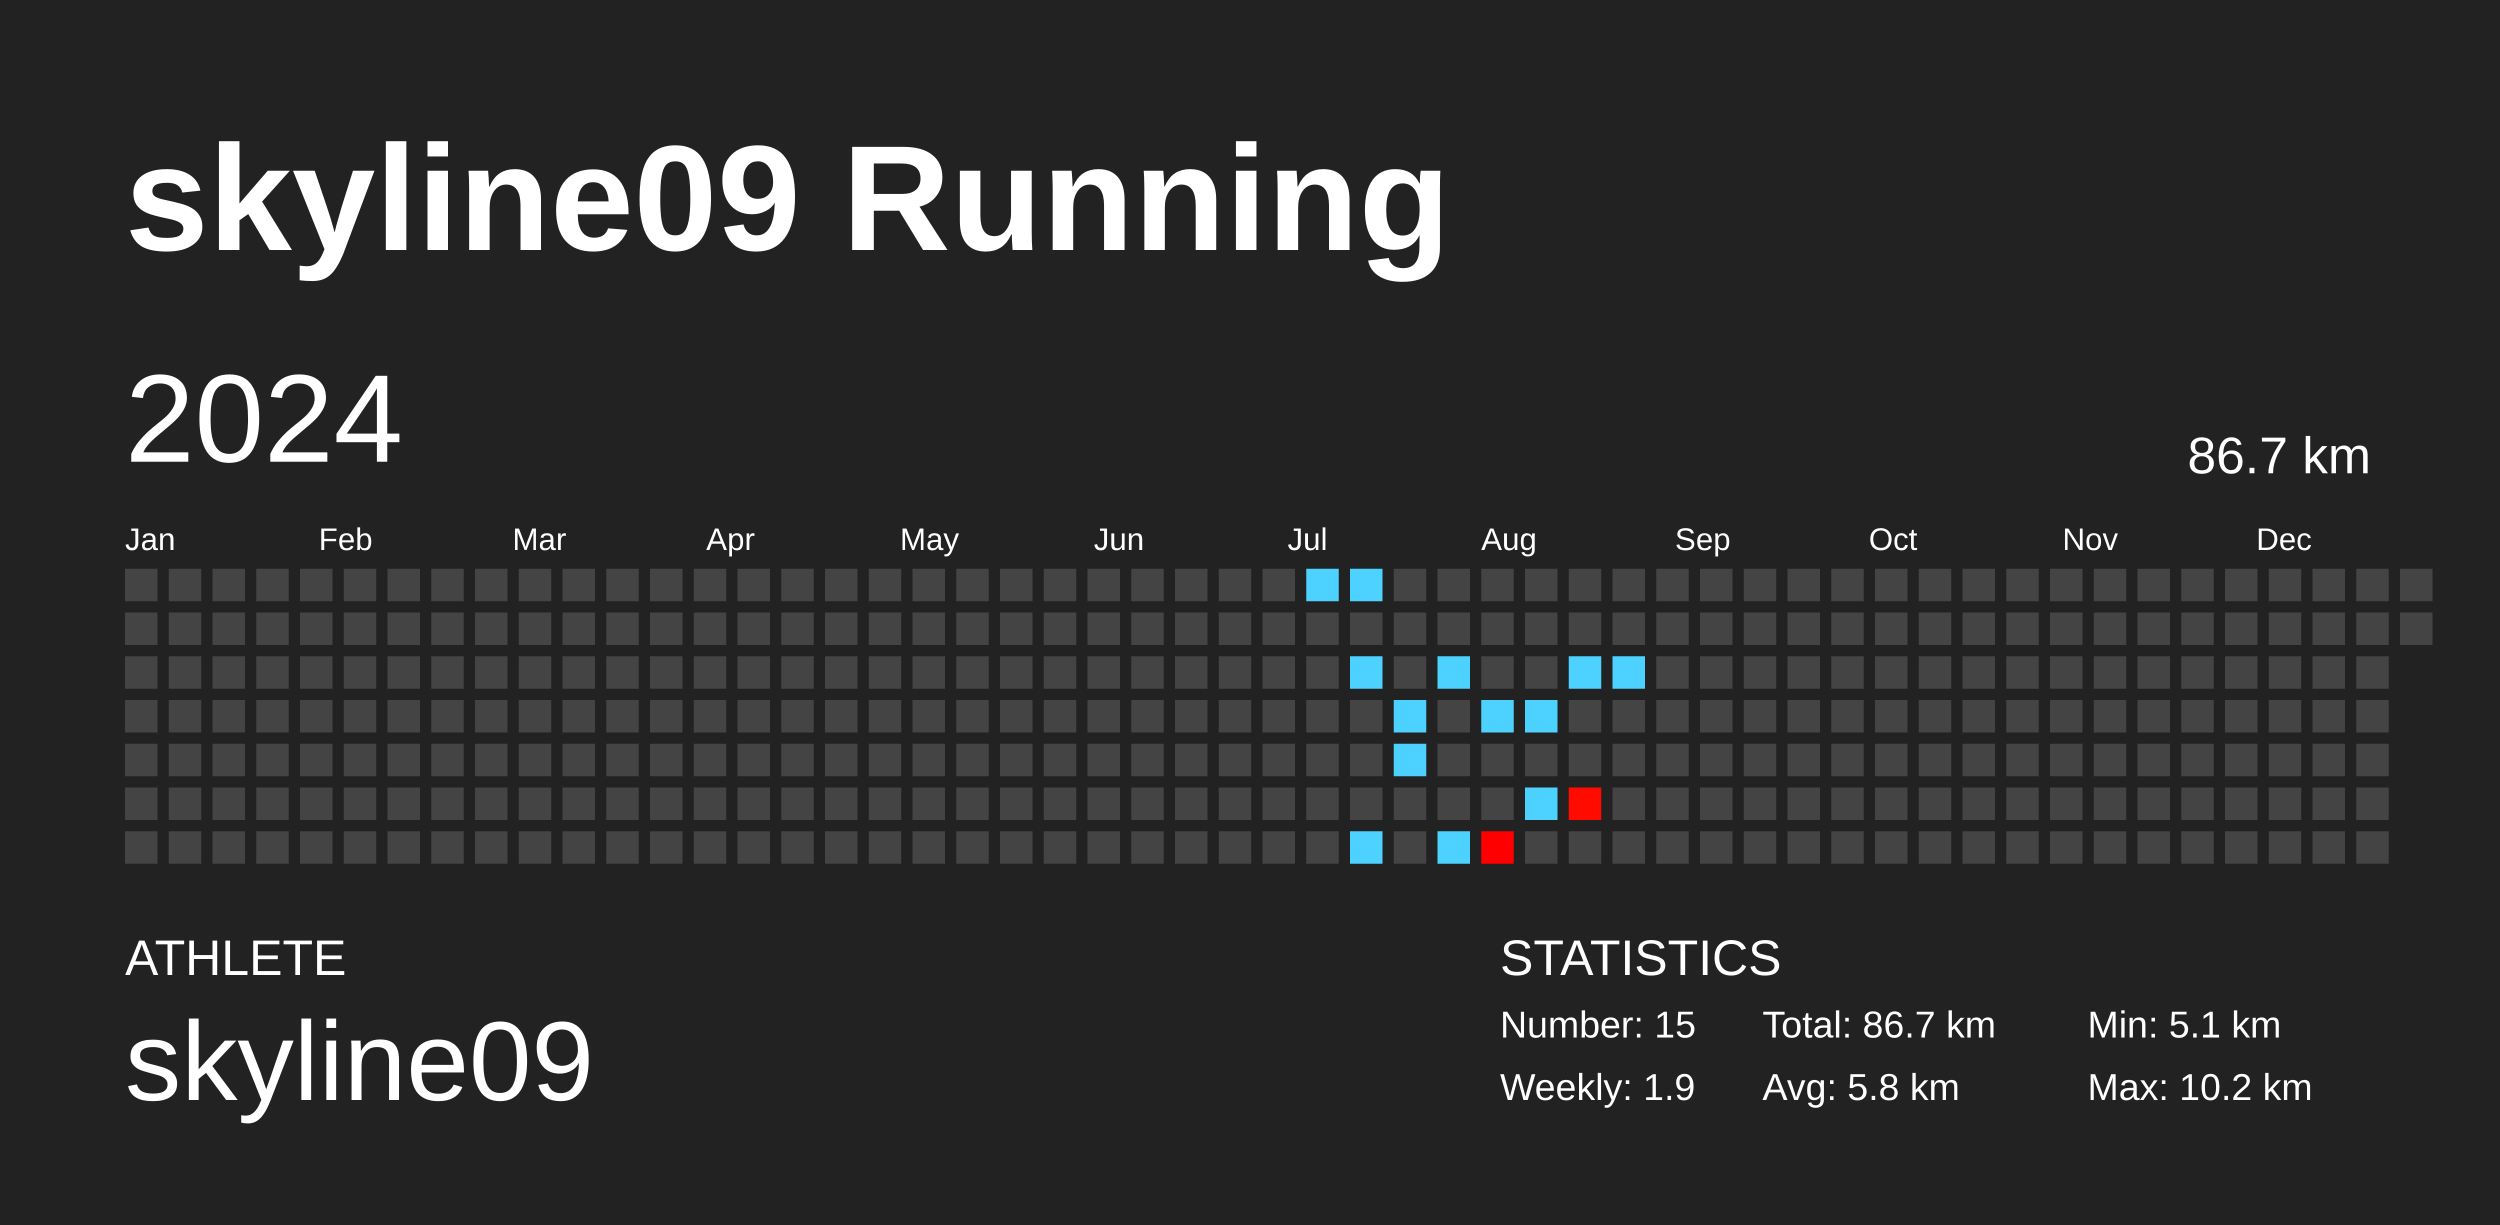
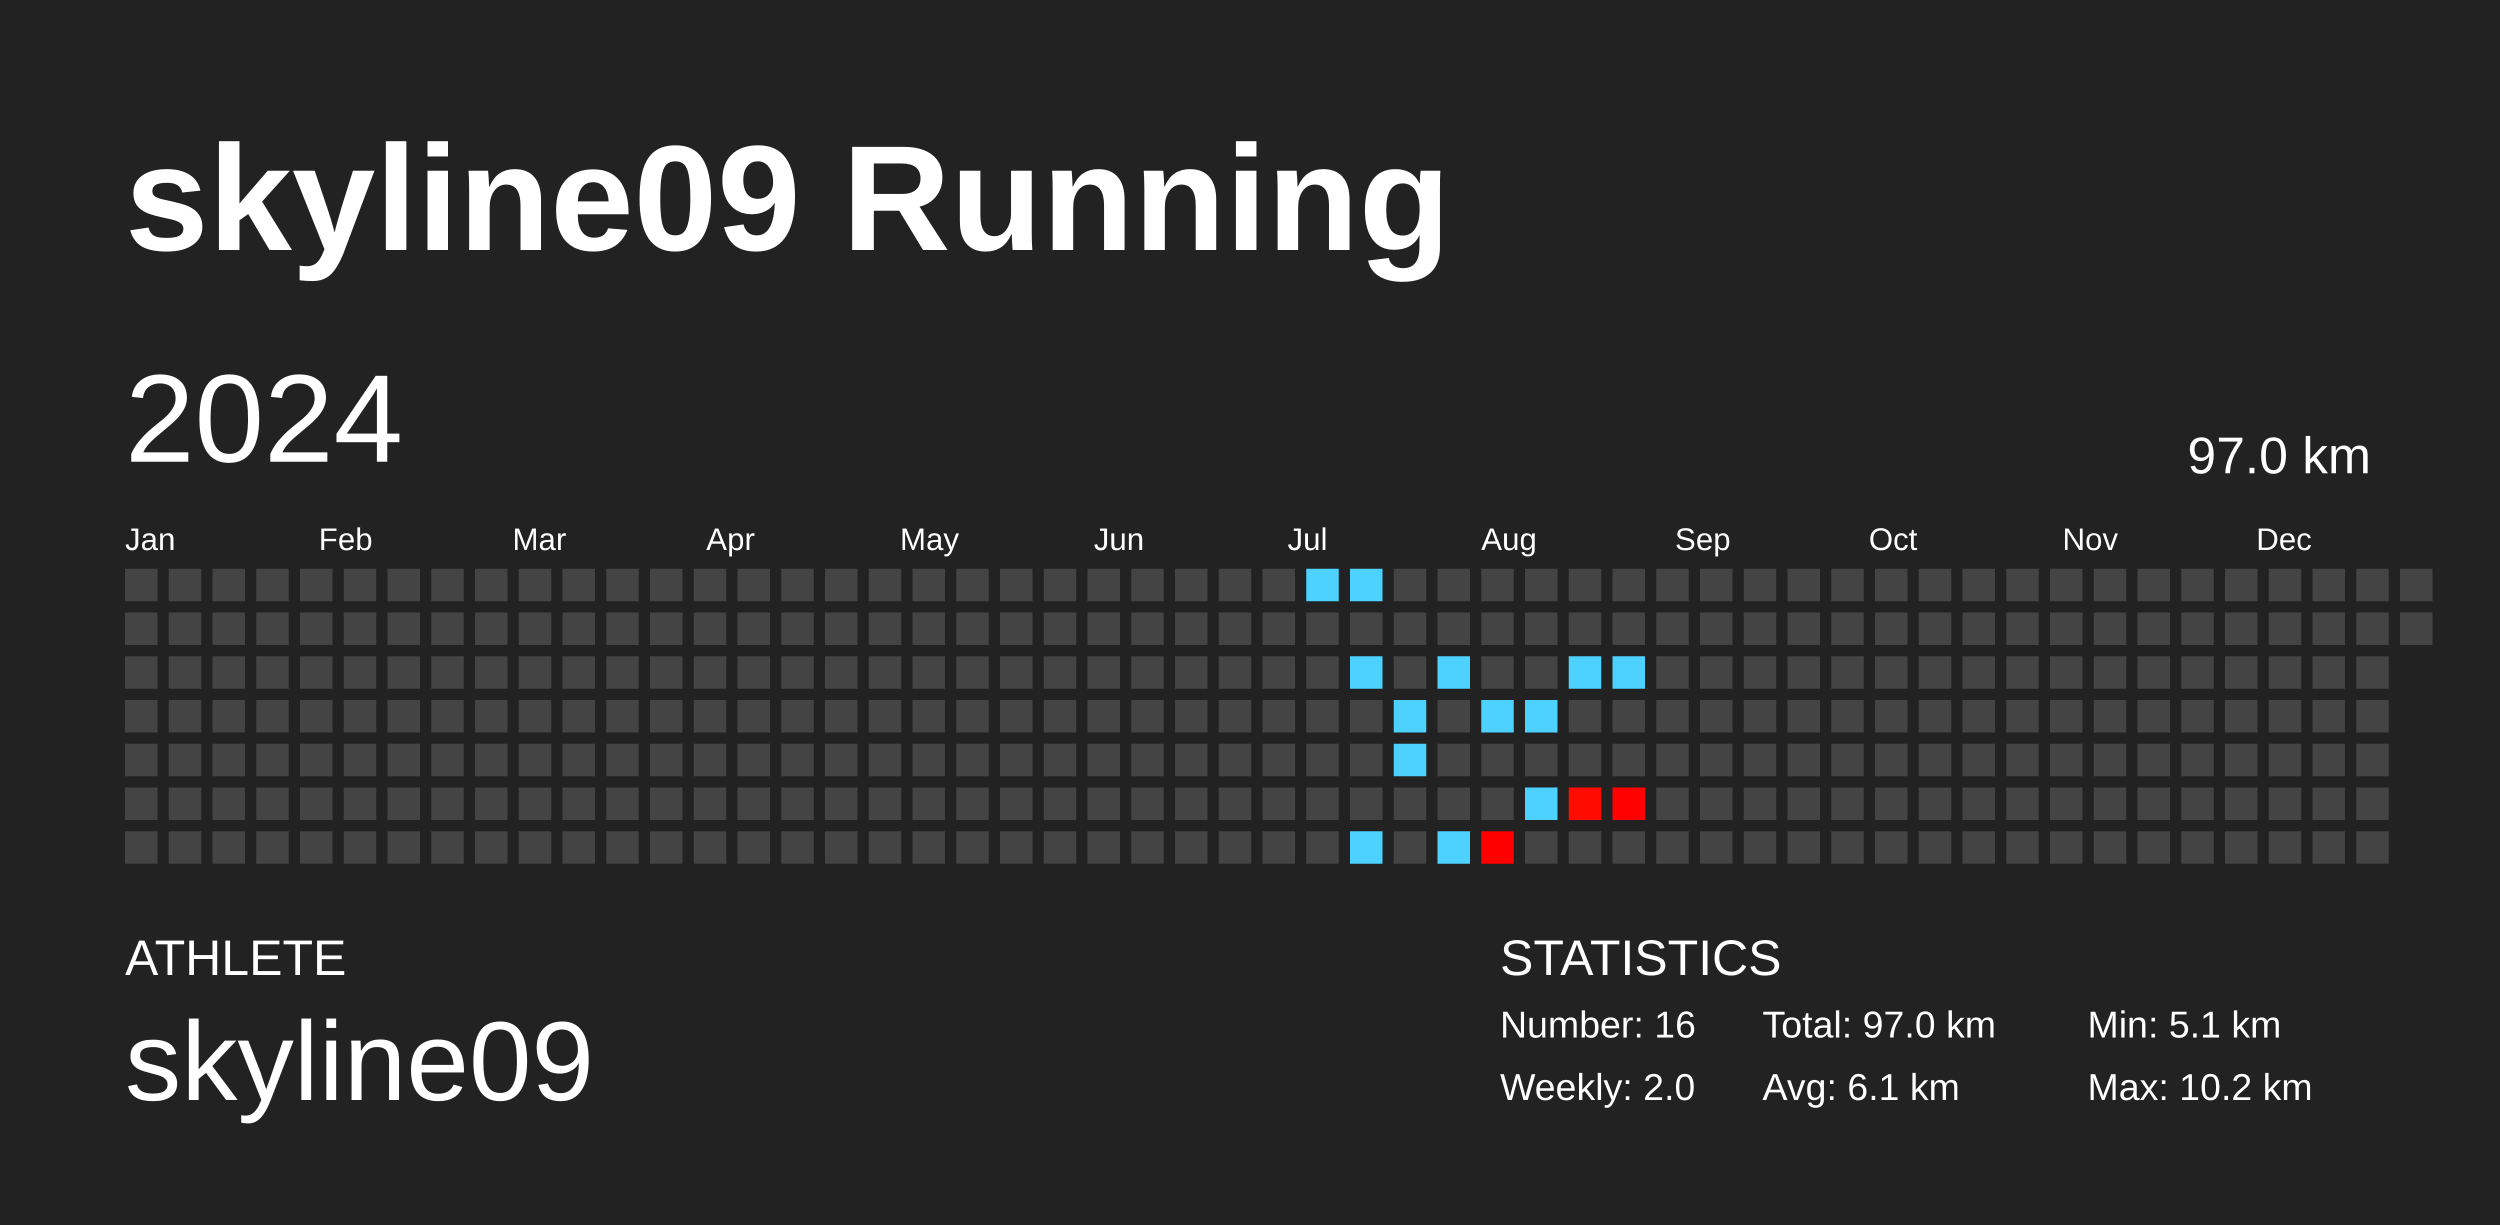
<svg xmlns="http://www.w3.org/2000/svg" baseProfile="full" height="98mm" version="1.1" viewBox="0,0,200,98" width="200mm">
  <defs />
  <rect fill="#222222" height="98" width="200" x="0" y="0" />
  <text fill="#FFFFFF" style="font-size:12px; font-family:Arial; font-weight:bold;" x="10" y="20">skyline09 Running</text>
  <text fill="#FFFFFF" style="font-size:4px; font-family:Arial" x="10" y="78">ATHLETE</text>
  <text fill="#FFFFFF" style="font-size:9px; font-family:Arial" x="10" y="88">skyline09</text>
  <text fill="#FFFFFF" style="font-size:4px; font-family:Arial" x="120" y="78">STATISTICS</text>
-   <text fill="#FFFFFF" style="font-size:3px; font-family:Arial" x="120" y="83">Number: 15</text>
-   <text fill="#FFFFFF" style="font-size:3px; font-family:Arial" x="120" y="88">Weekly: 1.9</text>
-   <text fill="#FFFFFF" style="font-size:3px; font-family:Arial" x="141" y="83">Total: 86.7 km</text>
-   <text fill="#FFFFFF" style="font-size:3px; font-family:Arial" x="141" y="88">Avg: 5.8 km</text>
+   <text fill="#FFFFFF" style="font-size:3px; font-family:Arial" x="120" y="83">Number: 16</text>
+   <text fill="#FFFFFF" style="font-size:3px; font-family:Arial" x="120" y="88">Weekly: 2.0</text>
+   <text fill="#FFFFFF" style="font-size:3px; font-family:Arial" x="141" y="83">Total: 97.0 km</text>
+   <text fill="#FFFFFF" style="font-size:3px; font-family:Arial" x="141" y="88">Avg: 6.1 km</text>
  <text fill="#FFFFFF" style="font-size:3px; font-family:Arial" x="167" y="83">Min: 5.1 km</text>
  <text fill="#FFFFFF" style="font-size:3px; font-family:Arial" x="167" y="88">Max: 10.2 km</text>
  <text dominant-baseline="hanging" fill="#FFFFFF" style="font-size:10.0px; font-family:Arial;" x="10" y="30">2024</text>
-   <text dominant-baseline="hanging" fill="#FFFFFF" style="font-size:4.125px; font-family:Arial;" x="175" y="35">86.7 km</text>
+   <text dominant-baseline="hanging" fill="#FFFFFF" style="font-size:4.125px; font-family:Arial;" x="175" y="35">97.0 km</text>
  <text fill="#FFFFFF" style="font-size:2.5px; font-family:Arial" x="10.0" y="44">Jan</text>
  <text fill="#FFFFFF" style="font-size:2.5px; font-family:Arial" x="25.5" y="44">Feb</text>
  <text fill="#FFFFFF" style="font-size:2.5px; font-family:Arial" x="41.0" y="44">Mar</text>
  <text fill="#FFFFFF" style="font-size:2.5px; font-family:Arial" x="56.5" y="44">Apr</text>
  <text fill="#FFFFFF" style="font-size:2.5px; font-family:Arial" x="72.0" y="44">May</text>
  <text fill="#FFFFFF" style="font-size:2.5px; font-family:Arial" x="87.5" y="44">Jun</text>
  <text fill="#FFFFFF" style="font-size:2.5px; font-family:Arial" x="103.0" y="44">Jul</text>
  <text fill="#FFFFFF" style="font-size:2.5px; font-family:Arial" x="118.5" y="44">Aug</text>
  <text fill="#FFFFFF" style="font-size:2.5px; font-family:Arial" x="134.0" y="44">Sep</text>
  <text fill="#FFFFFF" style="font-size:2.5px; font-family:Arial" x="149.5" y="44">Oct</text>
  <text fill="#FFFFFF" style="font-size:2.5px; font-family:Arial" x="165.0" y="44">Nov</text>
  <text fill="#FFFFFF" style="font-size:2.5px; font-family:Arial" x="180.5" y="44">Dec</text>
  <rect fill="#444444" height="2.6" width="2.6" x="10.0" y="45.5" />
  <rect fill="#444444" height="2.6" width="2.6" x="10.0" y="49.0" />
  <rect fill="#444444" height="2.6" width="2.6" x="10.0" y="52.5" />
  <rect fill="#444444" height="2.6" width="2.6" x="10.0" y="56.0" />
  <rect fill="#444444" height="2.6" width="2.6" x="10.0" y="59.5" />
  <rect fill="#444444" height="2.6" width="2.6" x="10.0" y="63.0" />
  <rect fill="#444444" height="2.6" width="2.6" x="10.0" y="66.5" />
  <rect fill="#444444" height="2.6" width="2.6" x="13.5" y="45.5" />
  <rect fill="#444444" height="2.6" width="2.6" x="13.5" y="49.0" />
  <rect fill="#444444" height="2.6" width="2.6" x="13.5" y="52.5" />
  <rect fill="#444444" height="2.6" width="2.6" x="13.5" y="56.0" />
  <rect fill="#444444" height="2.6" width="2.6" x="13.5" y="59.5" />
  <rect fill="#444444" height="2.6" width="2.6" x="13.5" y="63.0" />
  <rect fill="#444444" height="2.6" width="2.6" x="13.5" y="66.5" />
  <rect fill="#444444" height="2.6" width="2.6" x="17.0" y="45.5" />
  <rect fill="#444444" height="2.6" width="2.6" x="17.0" y="49.0" />
  <rect fill="#444444" height="2.6" width="2.6" x="17.0" y="52.5" />
  <rect fill="#444444" height="2.6" width="2.6" x="17.0" y="56.0" />
  <rect fill="#444444" height="2.6" width="2.6" x="17.0" y="59.5" />
  <rect fill="#444444" height="2.6" width="2.6" x="17.0" y="63.0" />
  <rect fill="#444444" height="2.6" width="2.6" x="17.0" y="66.5" />
  <rect fill="#444444" height="2.6" width="2.6" x="20.5" y="45.5" />
  <rect fill="#444444" height="2.6" width="2.6" x="20.5" y="49.0" />
  <rect fill="#444444" height="2.6" width="2.6" x="20.5" y="52.5" />
  <rect fill="#444444" height="2.6" width="2.6" x="20.5" y="56.0" />
  <rect fill="#444444" height="2.6" width="2.6" x="20.5" y="59.5" />
  <rect fill="#444444" height="2.6" width="2.6" x="20.5" y="63.0" />
  <rect fill="#444444" height="2.6" width="2.6" x="20.5" y="66.5" />
  <rect fill="#444444" height="2.6" width="2.6" x="24.0" y="45.5" />
  <rect fill="#444444" height="2.6" width="2.6" x="24.0" y="49.0" />
  <rect fill="#444444" height="2.6" width="2.6" x="24.0" y="52.5" />
  <rect fill="#444444" height="2.6" width="2.6" x="24.0" y="56.0" />
  <rect fill="#444444" height="2.6" width="2.6" x="24.0" y="59.5" />
  <rect fill="#444444" height="2.6" width="2.6" x="24.0" y="63.0" />
  <rect fill="#444444" height="2.6" width="2.6" x="24.0" y="66.5" />
  <rect fill="#444444" height="2.6" width="2.6" x="27.5" y="45.5" />
  <rect fill="#444444" height="2.6" width="2.6" x="27.5" y="49.0" />
  <rect fill="#444444" height="2.6" width="2.6" x="27.5" y="52.5" />
  <rect fill="#444444" height="2.6" width="2.6" x="27.5" y="56.0" />
  <rect fill="#444444" height="2.6" width="2.6" x="27.5" y="59.5" />
  <rect fill="#444444" height="2.6" width="2.6" x="27.5" y="63.0" />
  <rect fill="#444444" height="2.6" width="2.6" x="27.5" y="66.5" />
  <rect fill="#444444" height="2.6" width="2.6" x="31.0" y="45.5" />
  <rect fill="#444444" height="2.6" width="2.6" x="31.0" y="49.0" />
  <rect fill="#444444" height="2.6" width="2.6" x="31.0" y="52.5" />
  <rect fill="#444444" height="2.6" width="2.6" x="31.0" y="56.0" />
  <rect fill="#444444" height="2.6" width="2.6" x="31.0" y="59.5" />
  <rect fill="#444444" height="2.6" width="2.6" x="31.0" y="63.0" />
  <rect fill="#444444" height="2.6" width="2.6" x="31.0" y="66.5" />
  <rect fill="#444444" height="2.6" width="2.6" x="34.5" y="45.5" />
  <rect fill="#444444" height="2.6" width="2.6" x="34.5" y="49.0" />
  <rect fill="#444444" height="2.6" width="2.6" x="34.5" y="52.5" />
  <rect fill="#444444" height="2.6" width="2.6" x="34.5" y="56.0" />
  <rect fill="#444444" height="2.6" width="2.6" x="34.5" y="59.5" />
  <rect fill="#444444" height="2.6" width="2.6" x="34.5" y="63.0" />
  <rect fill="#444444" height="2.6" width="2.6" x="34.5" y="66.5" />
  <rect fill="#444444" height="2.6" width="2.6" x="38.0" y="45.5" />
  <rect fill="#444444" height="2.6" width="2.6" x="38.0" y="49.0" />
  <rect fill="#444444" height="2.6" width="2.6" x="38.0" y="52.5" />
  <rect fill="#444444" height="2.6" width="2.6" x="38.0" y="56.0" />
  <rect fill="#444444" height="2.6" width="2.6" x="38.0" y="59.5" />
  <rect fill="#444444" height="2.6" width="2.6" x="38.0" y="63.0" />
  <rect fill="#444444" height="2.6" width="2.6" x="38.0" y="66.5" />
  <rect fill="#444444" height="2.6" width="2.6" x="41.5" y="45.5" />
  <rect fill="#444444" height="2.6" width="2.6" x="41.5" y="49.0" />
  <rect fill="#444444" height="2.6" width="2.6" x="41.5" y="52.5" />
  <rect fill="#444444" height="2.6" width="2.6" x="41.5" y="56.0" />
  <rect fill="#444444" height="2.6" width="2.6" x="41.5" y="59.5" />
  <rect fill="#444444" height="2.6" width="2.6" x="41.5" y="63.0" />
  <rect fill="#444444" height="2.6" width="2.6" x="41.5" y="66.5" />
  <rect fill="#444444" height="2.6" width="2.6" x="45.0" y="45.5" />
  <rect fill="#444444" height="2.6" width="2.6" x="45.0" y="49.0" />
  <rect fill="#444444" height="2.6" width="2.6" x="45.0" y="52.5" />
  <rect fill="#444444" height="2.6" width="2.6" x="45.0" y="56.0" />
  <rect fill="#444444" height="2.6" width="2.6" x="45.0" y="59.5" />
  <rect fill="#444444" height="2.6" width="2.6" x="45.0" y="63.0" />
  <rect fill="#444444" height="2.6" width="2.6" x="45.0" y="66.5" />
  <rect fill="#444444" height="2.6" width="2.6" x="48.5" y="45.5" />
  <rect fill="#444444" height="2.6" width="2.6" x="48.5" y="49.0" />
  <rect fill="#444444" height="2.6" width="2.6" x="48.5" y="52.5" />
  <rect fill="#444444" height="2.6" width="2.6" x="48.5" y="56.0" />
  <rect fill="#444444" height="2.6" width="2.6" x="48.5" y="59.5" />
  <rect fill="#444444" height="2.6" width="2.6" x="48.5" y="63.0" />
  <rect fill="#444444" height="2.6" width="2.6" x="48.5" y="66.5" />
  <rect fill="#444444" height="2.6" width="2.6" x="52.0" y="45.5" />
  <rect fill="#444444" height="2.6" width="2.6" x="52.0" y="49.0" />
  <rect fill="#444444" height="2.6" width="2.6" x="52.0" y="52.5" />
  <rect fill="#444444" height="2.6" width="2.6" x="52.0" y="56.0" />
  <rect fill="#444444" height="2.6" width="2.6" x="52.0" y="59.5" />
  <rect fill="#444444" height="2.6" width="2.6" x="52.0" y="63.0" />
  <rect fill="#444444" height="2.6" width="2.6" x="52.0" y="66.5" />
  <rect fill="#444444" height="2.6" width="2.6" x="55.5" y="45.5" />
  <rect fill="#444444" height="2.6" width="2.6" x="55.5" y="49.0" />
  <rect fill="#444444" height="2.6" width="2.6" x="55.5" y="52.5" />
  <rect fill="#444444" height="2.6" width="2.6" x="55.5" y="56.0" />
  <rect fill="#444444" height="2.6" width="2.6" x="55.5" y="59.5" />
  <rect fill="#444444" height="2.6" width="2.6" x="55.5" y="63.0" />
  <rect fill="#444444" height="2.6" width="2.6" x="55.5" y="66.5" />
  <rect fill="#444444" height="2.6" width="2.6" x="59.0" y="45.5" />
  <rect fill="#444444" height="2.6" width="2.6" x="59.0" y="49.0" />
  <rect fill="#444444" height="2.6" width="2.6" x="59.0" y="52.5" />
  <rect fill="#444444" height="2.6" width="2.6" x="59.0" y="56.0" />
  <rect fill="#444444" height="2.6" width="2.6" x="59.0" y="59.5" />
  <rect fill="#444444" height="2.6" width="2.6" x="59.0" y="63.0" />
  <rect fill="#444444" height="2.6" width="2.6" x="59.0" y="66.5" />
  <rect fill="#444444" height="2.6" width="2.6" x="62.5" y="45.5" />
  <rect fill="#444444" height="2.6" width="2.6" x="62.5" y="49.0" />
  <rect fill="#444444" height="2.6" width="2.6" x="62.5" y="52.5" />
  <rect fill="#444444" height="2.6" width="2.6" x="62.5" y="56.0" />
  <rect fill="#444444" height="2.6" width="2.6" x="62.5" y="59.5" />
  <rect fill="#444444" height="2.6" width="2.6" x="62.5" y="63.0" />
  <rect fill="#444444" height="2.6" width="2.6" x="62.5" y="66.5" />
  <rect fill="#444444" height="2.6" width="2.6" x="66.0" y="45.5" />
  <rect fill="#444444" height="2.6" width="2.6" x="66.0" y="49.0" />
  <rect fill="#444444" height="2.6" width="2.6" x="66.0" y="52.5" />
  <rect fill="#444444" height="2.6" width="2.6" x="66.0" y="56.0" />
  <rect fill="#444444" height="2.6" width="2.6" x="66.0" y="59.5" />
  <rect fill="#444444" height="2.6" width="2.6" x="66.0" y="63.0" />
  <rect fill="#444444" height="2.6" width="2.6" x="66.0" y="66.5" />
  <rect fill="#444444" height="2.6" width="2.6" x="69.5" y="45.5" />
  <rect fill="#444444" height="2.6" width="2.6" x="69.5" y="49.0" />
  <rect fill="#444444" height="2.6" width="2.6" x="69.5" y="52.5" />
  <rect fill="#444444" height="2.6" width="2.6" x="69.5" y="56.0" />
  <rect fill="#444444" height="2.6" width="2.6" x="69.5" y="59.5" />
  <rect fill="#444444" height="2.6" width="2.6" x="69.5" y="63.0" />
  <rect fill="#444444" height="2.6" width="2.6" x="69.5" y="66.5" />
  <rect fill="#444444" height="2.6" width="2.6" x="73.0" y="45.5" />
  <rect fill="#444444" height="2.6" width="2.6" x="73.0" y="49.0" />
  <rect fill="#444444" height="2.6" width="2.6" x="73.0" y="52.5" />
  <rect fill="#444444" height="2.6" width="2.6" x="73.0" y="56.0" />
  <rect fill="#444444" height="2.6" width="2.6" x="73.0" y="59.5" />
  <rect fill="#444444" height="2.6" width="2.6" x="73.0" y="63.0" />
  <rect fill="#444444" height="2.6" width="2.6" x="73.0" y="66.5" />
  <rect fill="#444444" height="2.6" width="2.6" x="76.5" y="45.5" />
  <rect fill="#444444" height="2.6" width="2.6" x="76.5" y="49.0" />
  <rect fill="#444444" height="2.6" width="2.6" x="76.5" y="52.5" />
  <rect fill="#444444" height="2.6" width="2.6" x="76.5" y="56.0" />
  <rect fill="#444444" height="2.6" width="2.6" x="76.5" y="59.5" />
  <rect fill="#444444" height="2.6" width="2.6" x="76.5" y="63.0" />
  <rect fill="#444444" height="2.6" width="2.6" x="76.5" y="66.5" />
  <rect fill="#444444" height="2.6" width="2.6" x="80.0" y="45.5" />
  <rect fill="#444444" height="2.6" width="2.6" x="80.0" y="49.0" />
  <rect fill="#444444" height="2.6" width="2.6" x="80.0" y="52.5" />
  <rect fill="#444444" height="2.6" width="2.6" x="80.0" y="56.0" />
  <rect fill="#444444" height="2.6" width="2.6" x="80.0" y="59.5" />
  <rect fill="#444444" height="2.6" width="2.6" x="80.0" y="63.0" />
  <rect fill="#444444" height="2.6" width="2.6" x="80.0" y="66.5" />
  <rect fill="#444444" height="2.6" width="2.6" x="83.5" y="45.5" />
  <rect fill="#444444" height="2.6" width="2.6" x="83.5" y="49.0" />
  <rect fill="#444444" height="2.6" width="2.6" x="83.5" y="52.5" />
  <rect fill="#444444" height="2.6" width="2.6" x="83.5" y="56.0" />
  <rect fill="#444444" height="2.6" width="2.6" x="83.5" y="59.5" />
  <rect fill="#444444" height="2.6" width="2.6" x="83.5" y="63.0" />
  <rect fill="#444444" height="2.6" width="2.6" x="83.5" y="66.5" />
  <rect fill="#444444" height="2.6" width="2.6" x="87.0" y="45.5" />
  <rect fill="#444444" height="2.6" width="2.6" x="87.0" y="49.0" />
  <rect fill="#444444" height="2.6" width="2.6" x="87.0" y="52.5" />
  <rect fill="#444444" height="2.6" width="2.6" x="87.0" y="56.0" />
  <rect fill="#444444" height="2.6" width="2.6" x="87.0" y="59.5" />
  <rect fill="#444444" height="2.6" width="2.6" x="87.0" y="63.0" />
  <rect fill="#444444" height="2.6" width="2.6" x="87.0" y="66.5" />
  <rect fill="#444444" height="2.6" width="2.6" x="90.5" y="45.5" />
  <rect fill="#444444" height="2.6" width="2.6" x="90.5" y="49.0" />
  <rect fill="#444444" height="2.6" width="2.6" x="90.5" y="52.5" />
  <rect fill="#444444" height="2.6" width="2.6" x="90.5" y="56.0" />
  <rect fill="#444444" height="2.6" width="2.6" x="90.5" y="59.5" />
  <rect fill="#444444" height="2.6" width="2.6" x="90.5" y="63.0" />
  <rect fill="#444444" height="2.6" width="2.6" x="90.5" y="66.5" />
  <rect fill="#444444" height="2.6" width="2.6" x="94.0" y="45.5" />
  <rect fill="#444444" height="2.6" width="2.6" x="94.0" y="49.0" />
  <rect fill="#444444" height="2.6" width="2.6" x="94.0" y="52.5" />
  <rect fill="#444444" height="2.6" width="2.6" x="94.0" y="56.0" />
  <rect fill="#444444" height="2.6" width="2.6" x="94.0" y="59.5" />
  <rect fill="#444444" height="2.6" width="2.6" x="94.0" y="63.0" />
  <rect fill="#444444" height="2.6" width="2.6" x="94.0" y="66.5" />
  <rect fill="#444444" height="2.6" width="2.6" x="97.5" y="45.5" />
  <rect fill="#444444" height="2.6" width="2.6" x="97.5" y="49.0" />
  <rect fill="#444444" height="2.6" width="2.6" x="97.5" y="52.5" />
  <rect fill="#444444" height="2.6" width="2.6" x="97.5" y="56.0" />
  <rect fill="#444444" height="2.6" width="2.6" x="97.5" y="59.5" />
  <rect fill="#444444" height="2.6" width="2.6" x="97.5" y="63.0" />
  <rect fill="#444444" height="2.6" width="2.6" x="97.5" y="66.5" />
  <rect fill="#444444" height="2.6" width="2.6" x="101.0" y="45.5" />
  <rect fill="#444444" height="2.6" width="2.6" x="101.0" y="49.0" />
  <rect fill="#444444" height="2.6" width="2.6" x="101.0" y="52.5" />
  <rect fill="#444444" height="2.6" width="2.6" x="101.0" y="56.0" />
  <rect fill="#444444" height="2.6" width="2.6" x="101.0" y="59.5" />
  <rect fill="#444444" height="2.6" width="2.6" x="101.0" y="63.0" />
  <rect fill="#444444" height="2.6" width="2.6" x="101.0" y="66.5" />
  <rect fill="#4dd2ff" height="2.6" width="2.6" x="104.5" y="45.5" />
  <rect fill="#444444" height="2.6" width="2.6" x="104.5" y="49.0" />
  <rect fill="#444444" height="2.6" width="2.6" x="104.5" y="52.5" />
  <rect fill="#444444" height="2.6" width="2.6" x="104.5" y="56.0" />
  <rect fill="#444444" height="2.6" width="2.6" x="104.5" y="59.5" />
  <rect fill="#444444" height="2.6" width="2.6" x="104.5" y="63.0" />
  <rect fill="#444444" height="2.6" width="2.6" x="104.5" y="66.5" />
  <rect fill="#4dd2ff" height="2.6" width="2.6" x="108.0" y="45.5" />
  <rect fill="#444444" height="2.6" width="2.6" x="108.0" y="49.0" />
  <rect fill="#4dd2ff" height="2.6" width="2.6" x="108.0" y="52.5" />
  <rect fill="#444444" height="2.6" width="2.6" x="108.0" y="56.0" />
  <rect fill="#444444" height="2.6" width="2.6" x="108.0" y="59.5" />
  <rect fill="#444444" height="2.6" width="2.6" x="108.0" y="63.0" />
  <rect fill="#4dd2ff" height="2.6" width="2.6" x="108.0" y="66.5" />
  <rect fill="#444444" height="2.6" width="2.6" x="111.5" y="45.5" />
  <rect fill="#444444" height="2.6" width="2.6" x="111.5" y="49.0" />
  <rect fill="#444444" height="2.6" width="2.6" x="111.5" y="52.5" />
  <rect fill="#4dd2ff" height="2.6" width="2.6" x="111.5" y="56.0" />
  <rect fill="#4dd2ff" height="2.6" width="2.6" x="111.5" y="59.5" />
  <rect fill="#444444" height="2.6" width="2.6" x="111.5" y="63.0" />
  <rect fill="#444444" height="2.6" width="2.6" x="111.5" y="66.5" />
  <rect fill="#444444" height="2.6" width="2.6" x="115.0" y="45.5" />
  <rect fill="#444444" height="2.6" width="2.6" x="115.0" y="49.0" />
  <rect fill="#4dd2ff" height="2.6" width="2.6" x="115.0" y="52.5" />
  <rect fill="#444444" height="2.6" width="2.6" x="115.0" y="56.0" />
  <rect fill="#444444" height="2.6" width="2.6" x="115.0" y="59.5" />
  <rect fill="#444444" height="2.6" width="2.6" x="115.0" y="63.0" />
  <rect fill="#4dd2ff" height="2.6" width="2.6" x="115.0" y="66.5" />
  <rect fill="#444444" height="2.6" width="2.6" x="118.5" y="45.5" />
  <rect fill="#444444" height="2.6" width="2.6" x="118.5" y="49.0" />
  <rect fill="#444444" height="2.6" width="2.6" x="118.5" y="52.5" />
  <rect fill="#4dd2ff" height="2.6" width="2.6" x="118.5" y="56.0" />
  <rect fill="#444444" height="2.6" width="2.6" x="118.5" y="59.5" />
  <rect fill="#444444" height="2.6" width="2.6" x="118.5" y="63.0" />
  <rect fill="#ff0000" height="2.6" width="2.6" x="118.5" y="66.5" />
  <rect fill="#444444" height="2.6" width="2.6" x="122.0" y="45.5" />
  <rect fill="#444444" height="2.6" width="2.6" x="122.0" y="49.0" />
  <rect fill="#444444" height="2.6" width="2.6" x="122.0" y="52.5" />
  <rect fill="#4dd2ff" height="2.6" width="2.6" x="122.0" y="56.0" />
  <rect fill="#444444" height="2.6" width="2.6" x="122.0" y="59.5" />
  <rect fill="#4dd2ff" height="2.6" width="2.6" x="122.0" y="63.0" />
  <rect fill="#444444" height="2.6" width="2.6" x="122.0" y="66.5" />
  <rect fill="#444444" height="2.6" width="2.6" x="125.5" y="45.5" />
  <rect fill="#444444" height="2.6" width="2.6" x="125.5" y="49.0" />
  <rect fill="#4dd2ff" height="2.6" width="2.6" x="125.5" y="52.5" />
  <rect fill="#444444" height="2.6" width="2.6" x="125.5" y="56.0" />
  <rect fill="#444444" height="2.6" width="2.6" x="125.5" y="59.5" />
  <rect fill="#ff0b00" height="2.6" width="2.6" x="125.5" y="63.0" />
  <rect fill="#444444" height="2.6" width="2.6" x="125.5" y="66.5" />
  <rect fill="#444444" height="2.6" width="2.6" x="129.0" y="45.5" />
  <rect fill="#444444" height="2.6" width="2.6" x="129.0" y="49.0" />
  <rect fill="#4dd2ff" height="2.6" width="2.6" x="129.0" y="52.5" />
  <rect fill="#444444" height="2.6" width="2.6" x="129.0" y="56.0" />
  <rect fill="#444444" height="2.6" width="2.6" x="129.0" y="59.5" />
-   <rect fill="#444444" height="2.6" width="2.6" x="129.0" y="63.0" />
+   <rect fill="#ff0200" height="2.6" width="2.6" x="129.0" y="63.0" />
  <rect fill="#444444" height="2.6" width="2.6" x="129.0" y="66.5" />
  <rect fill="#444444" height="2.6" width="2.6" x="132.5" y="45.5" />
  <rect fill="#444444" height="2.6" width="2.6" x="132.5" y="49.0" />
  <rect fill="#444444" height="2.6" width="2.6" x="132.5" y="52.5" />
  <rect fill="#444444" height="2.6" width="2.6" x="132.5" y="56.0" />
  <rect fill="#444444" height="2.6" width="2.6" x="132.5" y="59.5" />
  <rect fill="#444444" height="2.6" width="2.6" x="132.5" y="63.0" />
  <rect fill="#444444" height="2.6" width="2.6" x="132.5" y="66.5" />
  <rect fill="#444444" height="2.6" width="2.6" x="136.0" y="45.5" />
  <rect fill="#444444" height="2.6" width="2.6" x="136.0" y="49.0" />
  <rect fill="#444444" height="2.6" width="2.6" x="136.0" y="52.5" />
  <rect fill="#444444" height="2.6" width="2.6" x="136.0" y="56.0" />
  <rect fill="#444444" height="2.6" width="2.6" x="136.0" y="59.5" />
  <rect fill="#444444" height="2.6" width="2.6" x="136.0" y="63.0" />
  <rect fill="#444444" height="2.6" width="2.6" x="136.0" y="66.5" />
  <rect fill="#444444" height="2.6" width="2.6" x="139.5" y="45.5" />
  <rect fill="#444444" height="2.6" width="2.6" x="139.5" y="49.0" />
  <rect fill="#444444" height="2.6" width="2.6" x="139.5" y="52.5" />
  <rect fill="#444444" height="2.6" width="2.6" x="139.5" y="56.0" />
  <rect fill="#444444" height="2.6" width="2.6" x="139.5" y="59.5" />
  <rect fill="#444444" height="2.6" width="2.6" x="139.5" y="63.0" />
  <rect fill="#444444" height="2.6" width="2.6" x="139.5" y="66.5" />
  <rect fill="#444444" height="2.6" width="2.6" x="143.0" y="45.5" />
  <rect fill="#444444" height="2.6" width="2.6" x="143.0" y="49.0" />
  <rect fill="#444444" height="2.6" width="2.6" x="143.0" y="52.5" />
  <rect fill="#444444" height="2.6" width="2.6" x="143.0" y="56.0" />
  <rect fill="#444444" height="2.6" width="2.6" x="143.0" y="59.5" />
  <rect fill="#444444" height="2.6" width="2.6" x="143.0" y="63.0" />
  <rect fill="#444444" height="2.6" width="2.6" x="143.0" y="66.5" />
  <rect fill="#444444" height="2.6" width="2.6" x="146.5" y="45.5" />
  <rect fill="#444444" height="2.6" width="2.6" x="146.5" y="49.0" />
  <rect fill="#444444" height="2.6" width="2.6" x="146.5" y="52.5" />
  <rect fill="#444444" height="2.6" width="2.6" x="146.5" y="56.0" />
  <rect fill="#444444" height="2.6" width="2.6" x="146.5" y="59.5" />
  <rect fill="#444444" height="2.6" width="2.6" x="146.5" y="63.0" />
  <rect fill="#444444" height="2.6" width="2.6" x="146.5" y="66.5" />
  <rect fill="#444444" height="2.6" width="2.6" x="150.0" y="45.5" />
  <rect fill="#444444" height="2.6" width="2.6" x="150.0" y="49.0" />
  <rect fill="#444444" height="2.6" width="2.6" x="150.0" y="52.5" />
  <rect fill="#444444" height="2.6" width="2.6" x="150.0" y="56.0" />
  <rect fill="#444444" height="2.6" width="2.6" x="150.0" y="59.5" />
  <rect fill="#444444" height="2.6" width="2.6" x="150.0" y="63.0" />
  <rect fill="#444444" height="2.6" width="2.6" x="150.0" y="66.5" />
  <rect fill="#444444" height="2.6" width="2.6" x="153.5" y="45.5" />
  <rect fill="#444444" height="2.6" width="2.6" x="153.5" y="49.0" />
  <rect fill="#444444" height="2.6" width="2.6" x="153.5" y="52.5" />
  <rect fill="#444444" height="2.6" width="2.6" x="153.5" y="56.0" />
  <rect fill="#444444" height="2.6" width="2.6" x="153.5" y="59.5" />
  <rect fill="#444444" height="2.6" width="2.6" x="153.5" y="63.0" />
  <rect fill="#444444" height="2.6" width="2.6" x="153.5" y="66.5" />
  <rect fill="#444444" height="2.6" width="2.6" x="157.0" y="45.5" />
  <rect fill="#444444" height="2.6" width="2.6" x="157.0" y="49.0" />
  <rect fill="#444444" height="2.6" width="2.6" x="157.0" y="52.5" />
  <rect fill="#444444" height="2.6" width="2.6" x="157.0" y="56.0" />
  <rect fill="#444444" height="2.6" width="2.6" x="157.0" y="59.5" />
  <rect fill="#444444" height="2.6" width="2.6" x="157.0" y="63.0" />
  <rect fill="#444444" height="2.6" width="2.6" x="157.0" y="66.5" />
  <rect fill="#444444" height="2.6" width="2.6" x="160.5" y="45.5" />
  <rect fill="#444444" height="2.6" width="2.6" x="160.5" y="49.0" />
  <rect fill="#444444" height="2.6" width="2.6" x="160.5" y="52.5" />
  <rect fill="#444444" height="2.6" width="2.6" x="160.5" y="56.0" />
  <rect fill="#444444" height="2.6" width="2.6" x="160.5" y="59.5" />
  <rect fill="#444444" height="2.6" width="2.6" x="160.5" y="63.0" />
  <rect fill="#444444" height="2.6" width="2.6" x="160.5" y="66.5" />
  <rect fill="#444444" height="2.6" width="2.6" x="164.0" y="45.5" />
  <rect fill="#444444" height="2.6" width="2.6" x="164.0" y="49.0" />
  <rect fill="#444444" height="2.6" width="2.6" x="164.0" y="52.5" />
  <rect fill="#444444" height="2.6" width="2.6" x="164.0" y="56.0" />
  <rect fill="#444444" height="2.6" width="2.6" x="164.0" y="59.5" />
  <rect fill="#444444" height="2.6" width="2.6" x="164.0" y="63.0" />
  <rect fill="#444444" height="2.6" width="2.6" x="164.0" y="66.5" />
  <rect fill="#444444" height="2.6" width="2.6" x="167.5" y="45.5" />
  <rect fill="#444444" height="2.6" width="2.6" x="167.5" y="49.0" />
  <rect fill="#444444" height="2.6" width="2.6" x="167.5" y="52.5" />
  <rect fill="#444444" height="2.6" width="2.6" x="167.5" y="56.0" />
  <rect fill="#444444" height="2.6" width="2.6" x="167.5" y="59.5" />
  <rect fill="#444444" height="2.6" width="2.6" x="167.5" y="63.0" />
  <rect fill="#444444" height="2.6" width="2.6" x="167.5" y="66.5" />
  <rect fill="#444444" height="2.6" width="2.6" x="171.0" y="45.5" />
  <rect fill="#444444" height="2.6" width="2.6" x="171.0" y="49.0" />
  <rect fill="#444444" height="2.6" width="2.6" x="171.0" y="52.5" />
  <rect fill="#444444" height="2.6" width="2.6" x="171.0" y="56.0" />
  <rect fill="#444444" height="2.6" width="2.6" x="171.0" y="59.5" />
  <rect fill="#444444" height="2.6" width="2.6" x="171.0" y="63.0" />
  <rect fill="#444444" height="2.6" width="2.6" x="171.0" y="66.5" />
  <rect fill="#444444" height="2.6" width="2.6" x="174.5" y="45.5" />
  <rect fill="#444444" height="2.6" width="2.6" x="174.5" y="49.0" />
  <rect fill="#444444" height="2.6" width="2.6" x="174.5" y="52.5" />
  <rect fill="#444444" height="2.6" width="2.6" x="174.5" y="56.0" />
  <rect fill="#444444" height="2.6" width="2.6" x="174.5" y="59.5" />
  <rect fill="#444444" height="2.6" width="2.6" x="174.5" y="63.0" />
  <rect fill="#444444" height="2.6" width="2.6" x="174.5" y="66.5" />
  <rect fill="#444444" height="2.6" width="2.6" x="178.0" y="45.5" />
  <rect fill="#444444" height="2.6" width="2.6" x="178.0" y="49.0" />
  <rect fill="#444444" height="2.6" width="2.6" x="178.0" y="52.5" />
  <rect fill="#444444" height="2.6" width="2.6" x="178.0" y="56.0" />
  <rect fill="#444444" height="2.6" width="2.6" x="178.0" y="59.5" />
  <rect fill="#444444" height="2.6" width="2.6" x="178.0" y="63.0" />
  <rect fill="#444444" height="2.6" width="2.6" x="178.0" y="66.5" />
  <rect fill="#444444" height="2.6" width="2.6" x="181.5" y="45.5" />
  <rect fill="#444444" height="2.6" width="2.6" x="181.5" y="49.0" />
  <rect fill="#444444" height="2.6" width="2.6" x="181.5" y="52.5" />
  <rect fill="#444444" height="2.6" width="2.6" x="181.5" y="56.0" />
  <rect fill="#444444" height="2.6" width="2.6" x="181.5" y="59.5" />
  <rect fill="#444444" height="2.6" width="2.6" x="181.5" y="63.0" />
  <rect fill="#444444" height="2.6" width="2.6" x="181.5" y="66.5" />
  <rect fill="#444444" height="2.6" width="2.6" x="185.0" y="45.5" />
  <rect fill="#444444" height="2.6" width="2.6" x="185.0" y="49.0" />
  <rect fill="#444444" height="2.6" width="2.6" x="185.0" y="52.5" />
  <rect fill="#444444" height="2.6" width="2.6" x="185.0" y="56.0" />
  <rect fill="#444444" height="2.6" width="2.6" x="185.0" y="59.5" />
  <rect fill="#444444" height="2.6" width="2.6" x="185.0" y="63.0" />
  <rect fill="#444444" height="2.6" width="2.6" x="185.0" y="66.5" />
  <rect fill="#444444" height="2.6" width="2.6" x="188.5" y="45.5" />
  <rect fill="#444444" height="2.6" width="2.6" x="188.5" y="49.0" />
  <rect fill="#444444" height="2.6" width="2.6" x="188.5" y="52.5" />
  <rect fill="#444444" height="2.6" width="2.6" x="188.5" y="56.0" />
  <rect fill="#444444" height="2.6" width="2.6" x="188.5" y="59.5" />
  <rect fill="#444444" height="2.6" width="2.6" x="188.5" y="63.0" />
  <rect fill="#444444" height="2.6" width="2.6" x="188.5" y="66.5" />
  <rect fill="#444444" height="2.6" width="2.6" x="192.0" y="45.5" />
  <rect fill="#444444" height="2.6" width="2.6" x="192.0" y="49.0" />
</svg>
